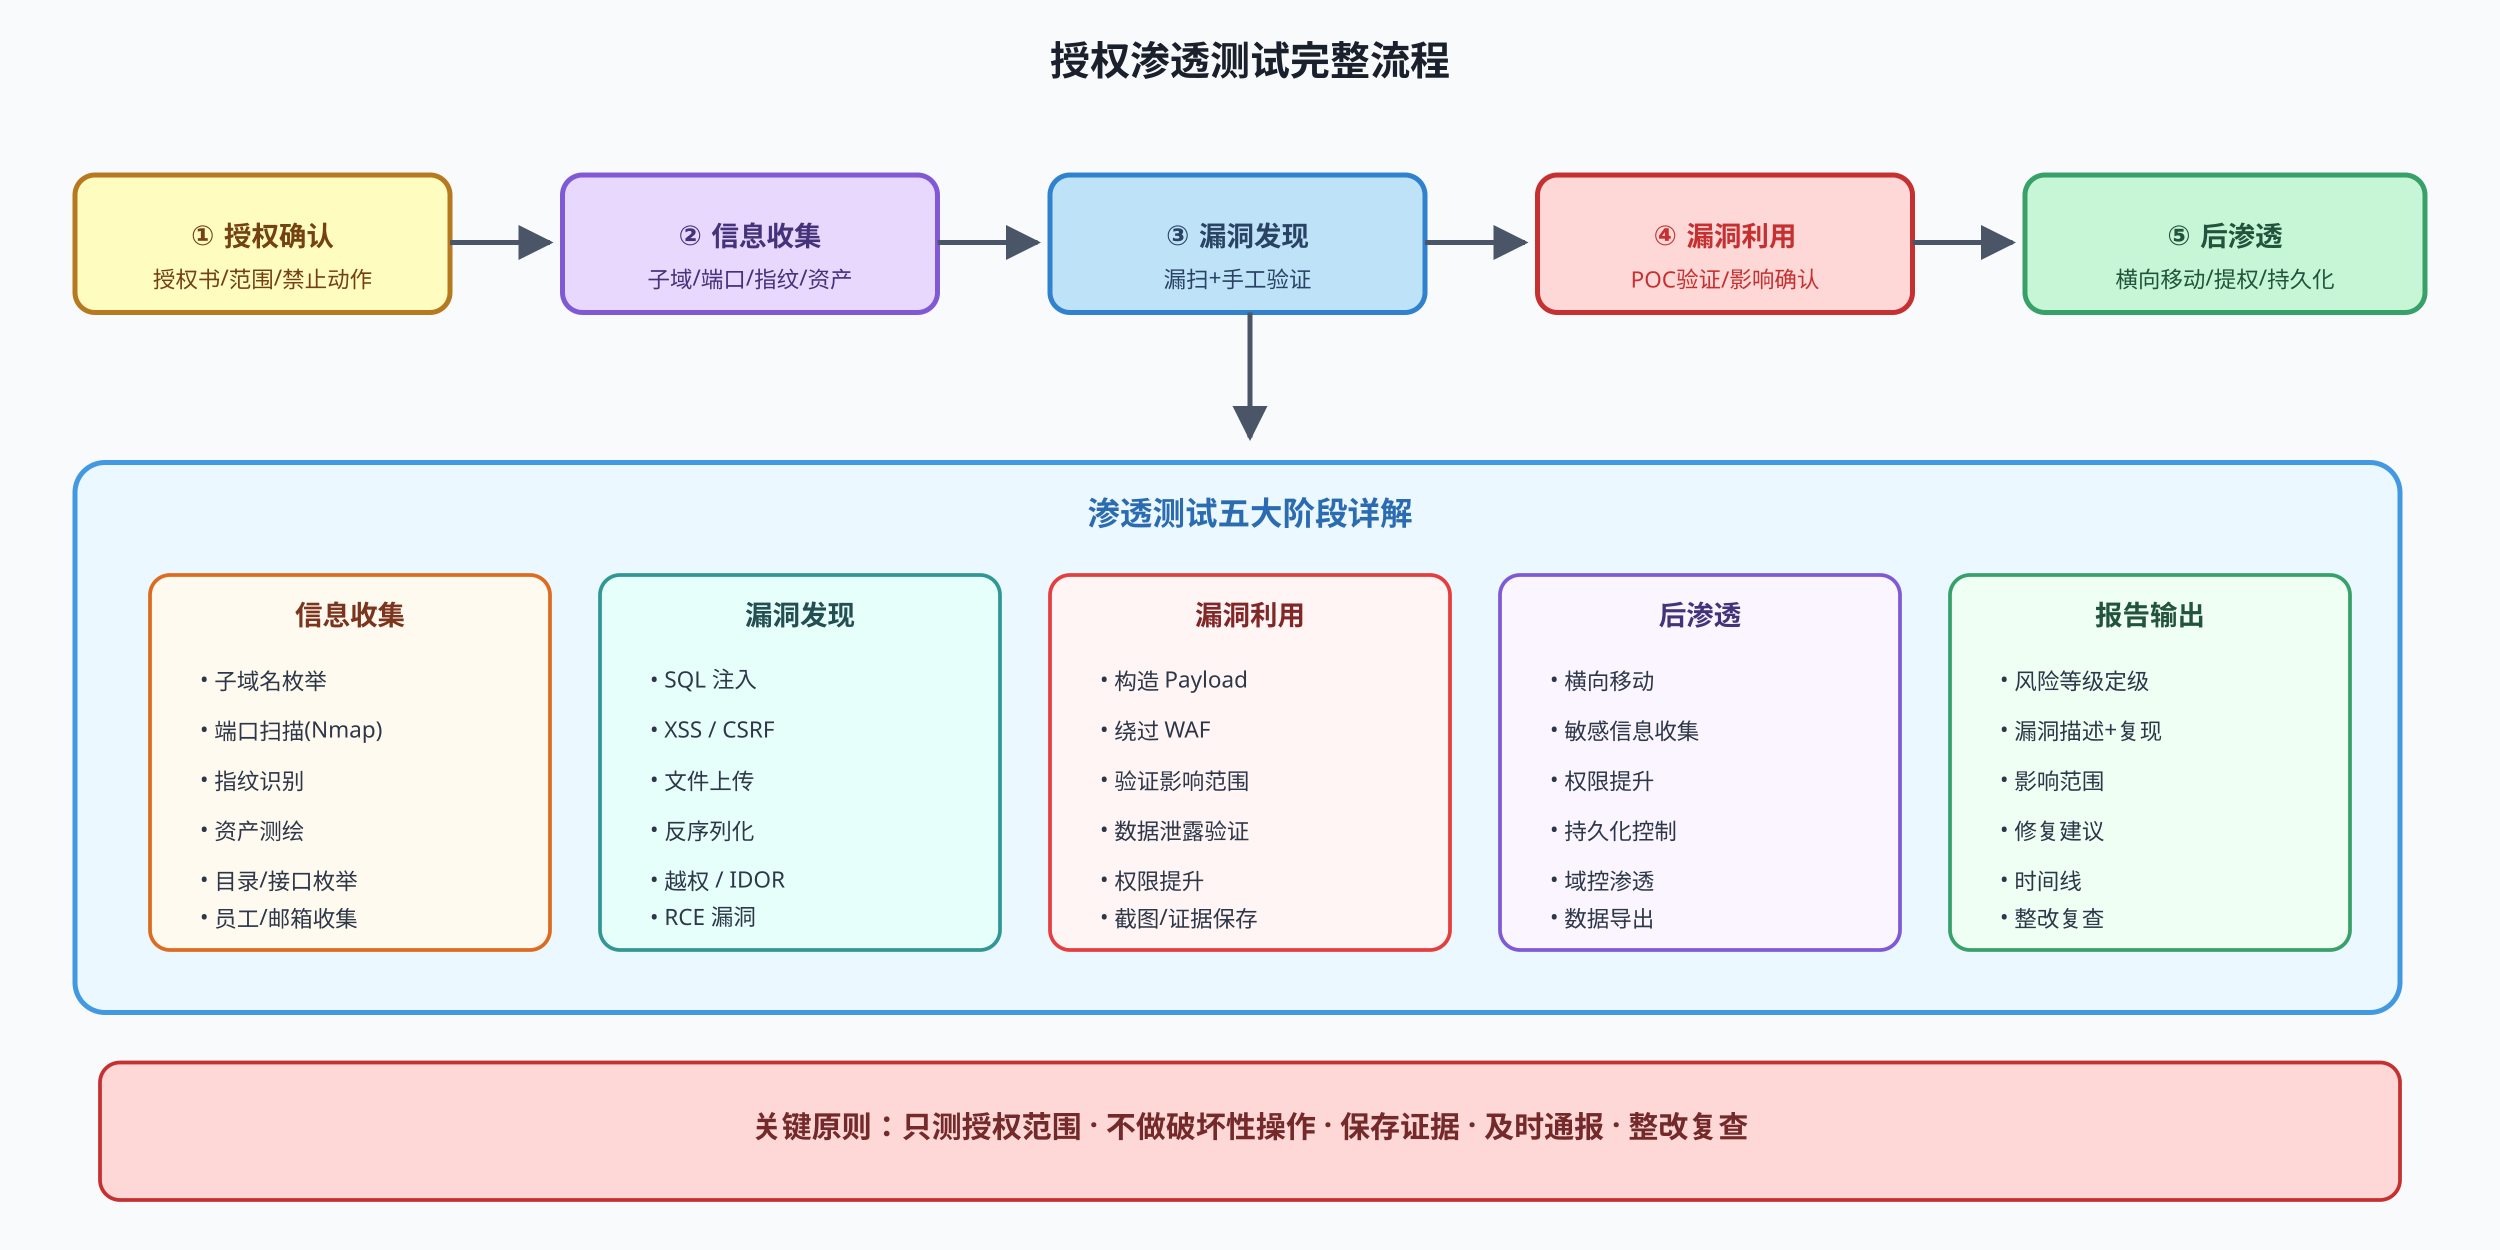
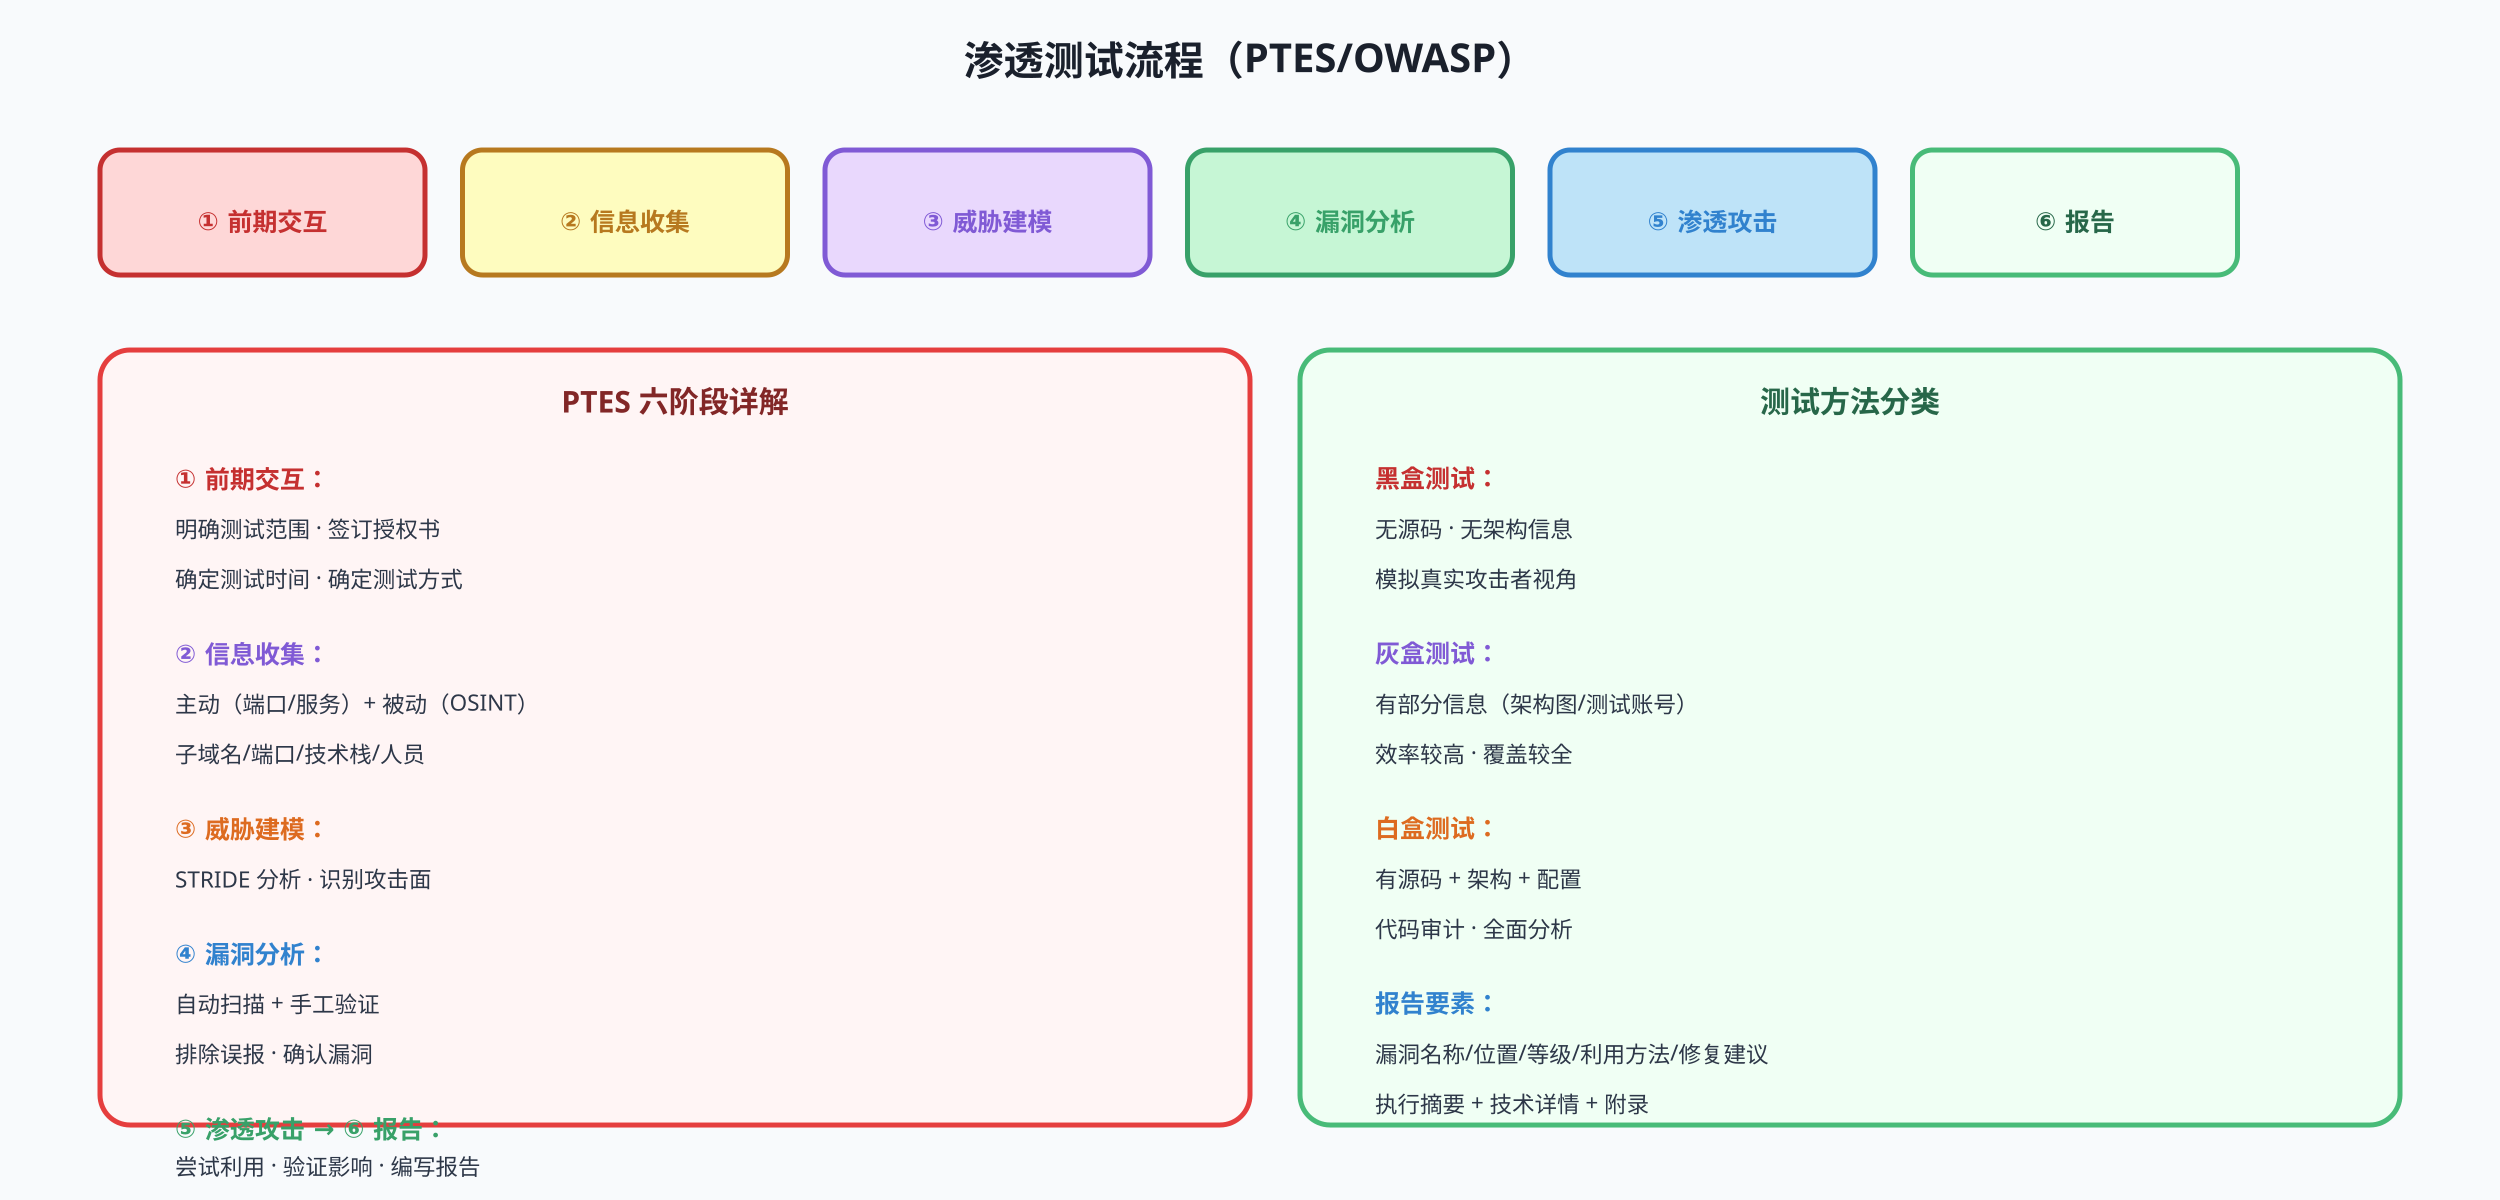
- <svg xmlns="http://www.w3.org/2000/svg" viewBox="0 0 1000 500" width="100%" font-family="PingFang SC, Microsoft YaHei, sans-serif">
-   <rect width="1000" height="500" fill="#f8fafc" />
-   <defs>
-     <marker id="arr" viewBox="0 0 10 10" refX="9" refY="5" markerWidth="7" markerHeight="7" orient="auto-start-reverse">
-       <path d="M0,0 L10,5 L0,10 z" fill="#4a5568" />
-     </marker>
-   </defs>
-   <text x="500" y="30" font-size="16" font-weight="bold" text-anchor="middle" fill="#1a202c">授权渗透测试完整流程</text>
-   <rect x="30" y="70" width="150" height="55" rx="8" fill="#fefcbf" stroke="#b7791f" stroke-width="2" />
-   <text x="105" y="98" font-size="11" text-anchor="middle" fill="#744210" font-weight="bold">① 授权确认</text>
-   <text x="105" y="115" font-size="9" text-anchor="middle" fill="#744210">授权书/范围/禁止动作</text>
-   <line x1="180" y1="97" x2="220" y2="97" stroke="#4a5568" stroke-width="2" marker-end="url(#arr)" />
-   <rect x="225" y="70" width="150" height="55" rx="8" fill="#e9d8fd" stroke="#805ad5" stroke-width="2" />
-   <text x="300" y="98" font-size="11" text-anchor="middle" fill="#44337a" font-weight="bold">② 信息收集</text>
-   <text x="300" y="115" font-size="9" text-anchor="middle" fill="#44337a">子域/端口/指纹/资产</text>
-   <line x1="375" y1="97" x2="415" y2="97" stroke="#4a5568" stroke-width="2" marker-end="url(#arr)" />
-   <rect x="420" y="70" width="150" height="55" rx="8" fill="#bee3f8" stroke="#3182ce" stroke-width="2" />
-   <text x="495" y="98" font-size="11" text-anchor="middle" fill="#2a4365" font-weight="bold">③ 漏洞发现</text>
-   <text x="495" y="115" font-size="9" text-anchor="middle" fill="#2a4365">漏扫+手工验证</text>
-   <line x1="570" y1="97" x2="610" y2="97" stroke="#4a5568" stroke-width="2" marker-end="url(#arr)" />
-   <rect x="615" y="70" width="150" height="55" rx="8" fill="#fed7d7" stroke="#c53030" stroke-width="2" />
-   <text x="690" y="98" font-size="11" text-anchor="middle" fill="#c53030" font-weight="bold">④ 漏洞利用</text>
-   <text x="690" y="115" font-size="9" text-anchor="middle" fill="#c53030">POC验证/影响确认</text>
-   <line x1="765" y1="97" x2="805" y2="97" stroke="#4a5568" stroke-width="2" marker-end="url(#arr)" />
-   <rect x="810" y="70" width="160" height="55" rx="8" fill="#c6f6d5" stroke="#38a169" stroke-width="2" />
-   <text x="890" y="98" font-size="11" text-anchor="middle" fill="#22543d" font-weight="bold">⑤ 后渗透</text>
-   <text x="890" y="115" font-size="9" text-anchor="middle" fill="#22543d">横向移动/提权/持久化</text>
-   <line x1="500" y1="125" x2="500" y2="175" stroke="#4a5568" stroke-width="2" marker-end="url(#arr)" />
-   <rect x="30" y="185" width="930" height="220" rx="12" fill="#ebf8ff" stroke="#4299e1" stroke-width="2" />
-   <text x="500" y="210" font-size="13" font-weight="bold" text-anchor="middle" fill="#2b6cb0">渗透测试五大阶段详解</text>
-   <rect x="60" y="230" width="160" height="150" rx="8" fill="#fffaf0" stroke="#dd6b20" stroke-width="1.5" />
-   <text x="140" y="250" font-size="11" text-anchor="middle" fill="#7b341e" font-weight="bold">信息收集</text>
-   <text x="80" y="275" font-size="9" fill="#2d3748">• 子域名枚举</text>
-   <text x="80" y="295" font-size="9" fill="#2d3748">• 端口扫描(Nmap)</text>
-   <text x="80" y="315" font-size="9" fill="#2d3748">• 指纹识别</text>
-   <text x="80" y="335" font-size="9" fill="#2d3748">• 资产测绘</text>
-   <text x="80" y="355" font-size="9" fill="#2d3748">• 目录/接口枚举</text>
-   <text x="80" y="370" font-size="9" fill="#2d3748">• 员工/邮箱收集</text>
-   <rect x="240" y="230" width="160" height="150" rx="8" fill="#e6fffa" stroke="#319795" stroke-width="1.5" />
-   <text x="320" y="250" font-size="11" text-anchor="middle" fill="#234e52" font-weight="bold">漏洞发现</text>
-   <text x="260" y="275" font-size="9" fill="#2d3748">• SQL 注入</text>
-   <text x="260" y="295" font-size="9" fill="#2d3748">• XSS / CSRF</text>
-   <text x="260" y="315" font-size="9" fill="#2d3748">• 文件上传</text>
-   <text x="260" y="335" font-size="9" fill="#2d3748">• 反序列化</text>
-   <text x="260" y="355" font-size="9" fill="#2d3748">• 越权 / IDOR</text>
-   <text x="260" y="370" font-size="9" fill="#2d3748">• RCE 漏洞</text>
-   <rect x="420" y="230" width="160" height="150" rx="8" fill="#fff5f5" stroke="#e53e3e" stroke-width="1.5" />
-   <text x="500" y="250" font-size="11" text-anchor="middle" fill="#822727" font-weight="bold">漏洞利用</text>
-   <text x="440" y="275" font-size="9" fill="#2d3748">• 构造 Payload</text>
-   <text x="440" y="295" font-size="9" fill="#2d3748">• 绕过 WAF</text>
-   <text x="440" y="315" font-size="9" fill="#2d3748">• 验证影响范围</text>
-   <text x="440" y="335" font-size="9" fill="#2d3748">• 数据泄露验证</text>
-   <text x="440" y="355" font-size="9" fill="#2d3748">• 权限提升</text>
-   <text x="440" y="370" font-size="9" fill="#2d3748">• 截图/证据保存</text>
-   <rect x="600" y="230" width="160" height="150" rx="8" fill="#faf5ff" stroke="#805ad5" stroke-width="1.5" />
-   <text x="680" y="250" font-size="11" text-anchor="middle" fill="#44337a" font-weight="bold">后渗透</text>
-   <text x="620" y="275" font-size="9" fill="#2d3748">• 横向移动</text>
-   <text x="620" y="295" font-size="9" fill="#2d3748">• 敏感信息收集</text>
-   <text x="620" y="315" font-size="9" fill="#2d3748">• 权限提升</text>
-   <text x="620" y="335" font-size="9" fill="#2d3748">• 持久化控制</text>
-   <text x="620" y="355" font-size="9" fill="#2d3748">• 域控渗透</text>
-   <text x="620" y="370" font-size="9" fill="#2d3748">• 数据导出</text>
-   <rect x="780" y="230" width="160" height="150" rx="8" fill="#f0fff4" stroke="#38a169" stroke-width="1.5" />
-   <text x="860" y="250" font-size="11" text-anchor="middle" fill="#22543d" font-weight="bold">报告输出</text>
-   <text x="800" y="275" font-size="9" fill="#2d3748">• 风险等级定级</text>
-   <text x="800" y="295" font-size="9" fill="#2d3748">• 漏洞描述+复现</text>
-   <text x="800" y="315" font-size="9" fill="#2d3748">• 影响范围</text>
-   <text x="800" y="335" font-size="9" fill="#2d3748">• 修复建议</text>
-   <text x="800" y="355" font-size="9" fill="#2d3748">• 时间线</text>
-   <text x="800" y="370" font-size="9" fill="#2d3748">• 整改复查</text>
-   <rect x="40" y="425" width="920" height="55" rx="8" fill="#fed7d7" stroke="#c53030" stroke-width="1.5" />
-   <text x="500" y="455" font-size="12" text-anchor="middle" fill="#742a2a" font-weight="bold">关键原则：只测授权范围 · 不做破坏性操作 · 保存证据 · 及时通报 · 整改复查</text>
+ <svg xmlns="http://www.w3.org/2000/svg" viewBox="0 0 1000 480" width="100%" font-family="PingFang SC, Microsoft YaHei, sans-serif">
+   <rect width="1000" height="480" fill="#f8fafc" />
+   <text x="500" y="30" font-size="16" font-weight="bold" text-anchor="middle" fill="#1a202c">渗透测试流程（PTES/OWASP）</text>
+   <rect x="40" y="60" width="130" height="50" rx="8" fill="#fed7d7" stroke="#c53030" stroke-width="2" />
+   <text x="105" y="92" font-size="10" text-anchor="middle" fill="#c53030" font-weight="bold">① 前期交互</text>
+   <rect x="185" y="60" width="130" height="50" rx="8" fill="#fefcbf" stroke="#b7791f" stroke-width="2" />
+   <text x="250" y="92" font-size="10" text-anchor="middle" fill="#b7791f" font-weight="bold">② 信息收集</text>
+   <rect x="330" y="60" width="130" height="50" rx="8" fill="#e9d8fd" stroke="#805ad5" stroke-width="2" />
+   <text x="395" y="92" font-size="10" text-anchor="middle" fill="#805ad5" font-weight="bold">③ 威胁建模</text>
+   <rect x="475" y="60" width="130" height="50" rx="8" fill="#c6f6d5" stroke="#38a169" stroke-width="2" />
+   <text x="540" y="92" font-size="10" text-anchor="middle" fill="#38a169" font-weight="bold">④ 漏洞分析</text>
+   <rect x="620" y="60" width="130" height="50" rx="8" fill="#bee3f8" stroke="#3182ce" stroke-width="2" />
+   <text x="685" y="92" font-size="10" text-anchor="middle" fill="#3182ce" font-weight="bold">⑤ 渗透攻击</text>
+   <rect x="765" y="60" width="130" height="50" rx="8" fill="#f0fff4" stroke="#48bb78" stroke-width="2" />
+   <text x="830" y="92" font-size="10" text-anchor="middle" fill="#276749" font-weight="bold">⑥ 报告</text>
+   <rect x="40" y="140" width="460" height="310" rx="12" fill="#fff5f5" stroke="#e53e3e" stroke-width="2" />
+   <text x="270" y="165" font-size="12" font-weight="bold" text-anchor="middle" fill="#822727">PTES 六阶段详解</text>
+   <text x="70" y="195" font-size="10" font-weight="bold" fill="#c53030">① 前期交互：</text>
+   <text x="70" y="215" font-size="9" fill="#2d3748">明确测试范围 · 签订授权书</text>
+   <text x="70" y="235" font-size="9" fill="#2d3748">确定测试时间 · 确定测试方式</text>
+   <text x="70" y="265" font-size="10" font-weight="bold" fill="#805ad5">② 信息收集：</text>
+   <text x="70" y="285" font-size="9" fill="#2d3748">主动（端口/服务）+ 被动（OSINT）</text>
+   <text x="70" y="305" font-size="9" fill="#2d3748">子域名/端口/技术栈/人员</text>
+   <text x="70" y="335" font-size="10" font-weight="bold" fill="#dd6b20">③ 威胁建模：</text>
+   <text x="70" y="355" font-size="9" fill="#2d3748">STRIDE 分析 · 识别攻击面</text>
+   <text x="70" y="385" font-size="10" font-weight="bold" fill="#3182ce">④ 漏洞分析：</text>
+   <text x="70" y="405" font-size="9" fill="#2d3748">自动扫描 + 手工验证</text>
+   <text x="70" y="425" font-size="9" fill="#2d3748">排除误报 · 确认漏洞</text>
+   <text x="70" y="455" font-size="10" font-weight="bold" fill="#38a169">⑤ 渗透攻击 → ⑥ 报告：</text>
+   <text x="70" y="470" font-size="9" fill="#2d3748">尝试利用 · 验证影响 · 编写报告</text>
+   <rect x="520" y="140" width="440" height="310" rx="12" fill="#f0fff4" stroke="#48bb78" stroke-width="2" />
+   <text x="740" y="165" font-size="12" font-weight="bold" text-anchor="middle" fill="#276749">测试方法分类</text>
+   <text x="550" y="195" font-size="10" font-weight="bold" fill="#c53030">黑盒测试：</text>
+   <text x="550" y="215" font-size="9" fill="#2d3748">无源码 · 无架构信息</text>
+   <text x="550" y="235" font-size="9" fill="#2d3748">模拟真实攻击者视角</text>
+   <text x="550" y="265" font-size="10" font-weight="bold" fill="#805ad5">灰盒测试：</text>
+   <text x="550" y="285" font-size="9" fill="#2d3748">有部分信息（架构图/测试账号）</text>
+   <text x="550" y="305" font-size="9" fill="#2d3748">效率较高 · 覆盖较全</text>
+   <text x="550" y="335" font-size="10" font-weight="bold" fill="#dd6b20">白盒测试：</text>
+   <text x="550" y="355" font-size="9" fill="#2d3748">有源码 + 架构 + 配置</text>
+   <text x="550" y="375" font-size="9" fill="#2d3748">代码审计 · 全面分析</text>
+   <text x="550" y="405" font-size="10" font-weight="bold" fill="#3182ce">报告要素：</text>
+   <text x="550" y="425" font-size="9" fill="#2d3748">漏洞名称/位置/等级/利用方法/修复建议</text>
+   <text x="550" y="445" font-size="9" fill="#2d3748">执行摘要 + 技术详情 + 附录</text>
</svg>
